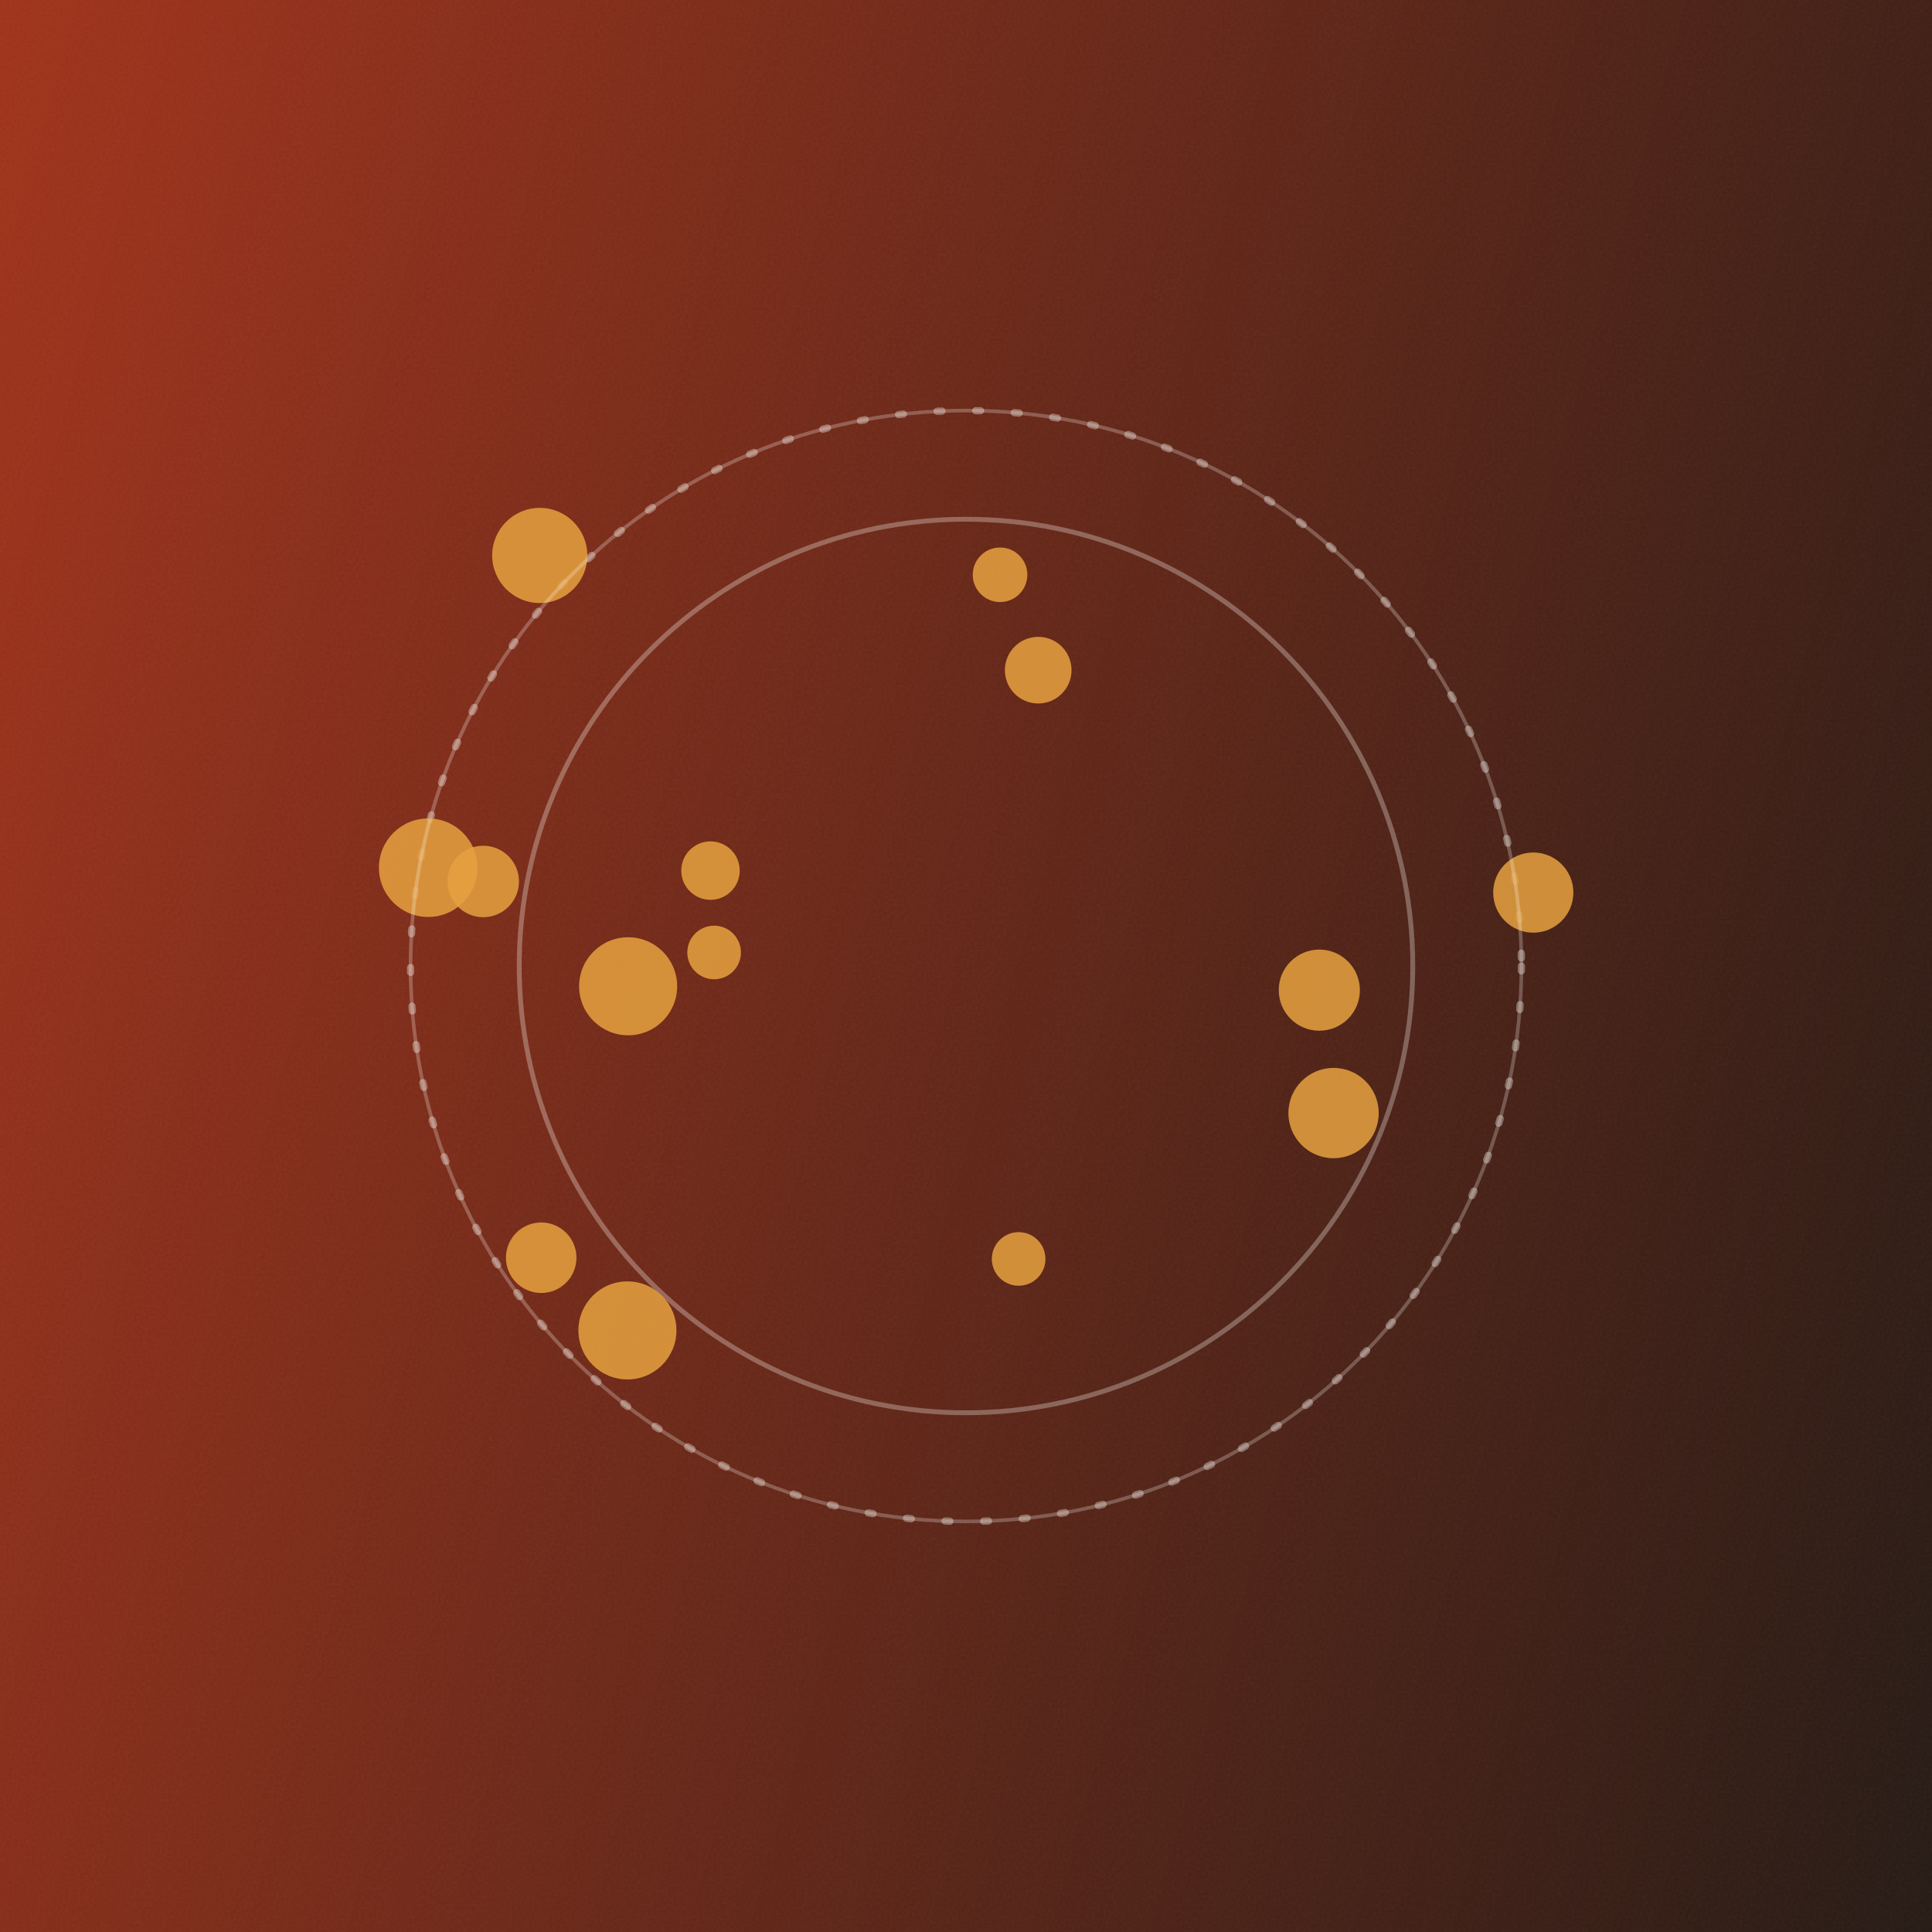
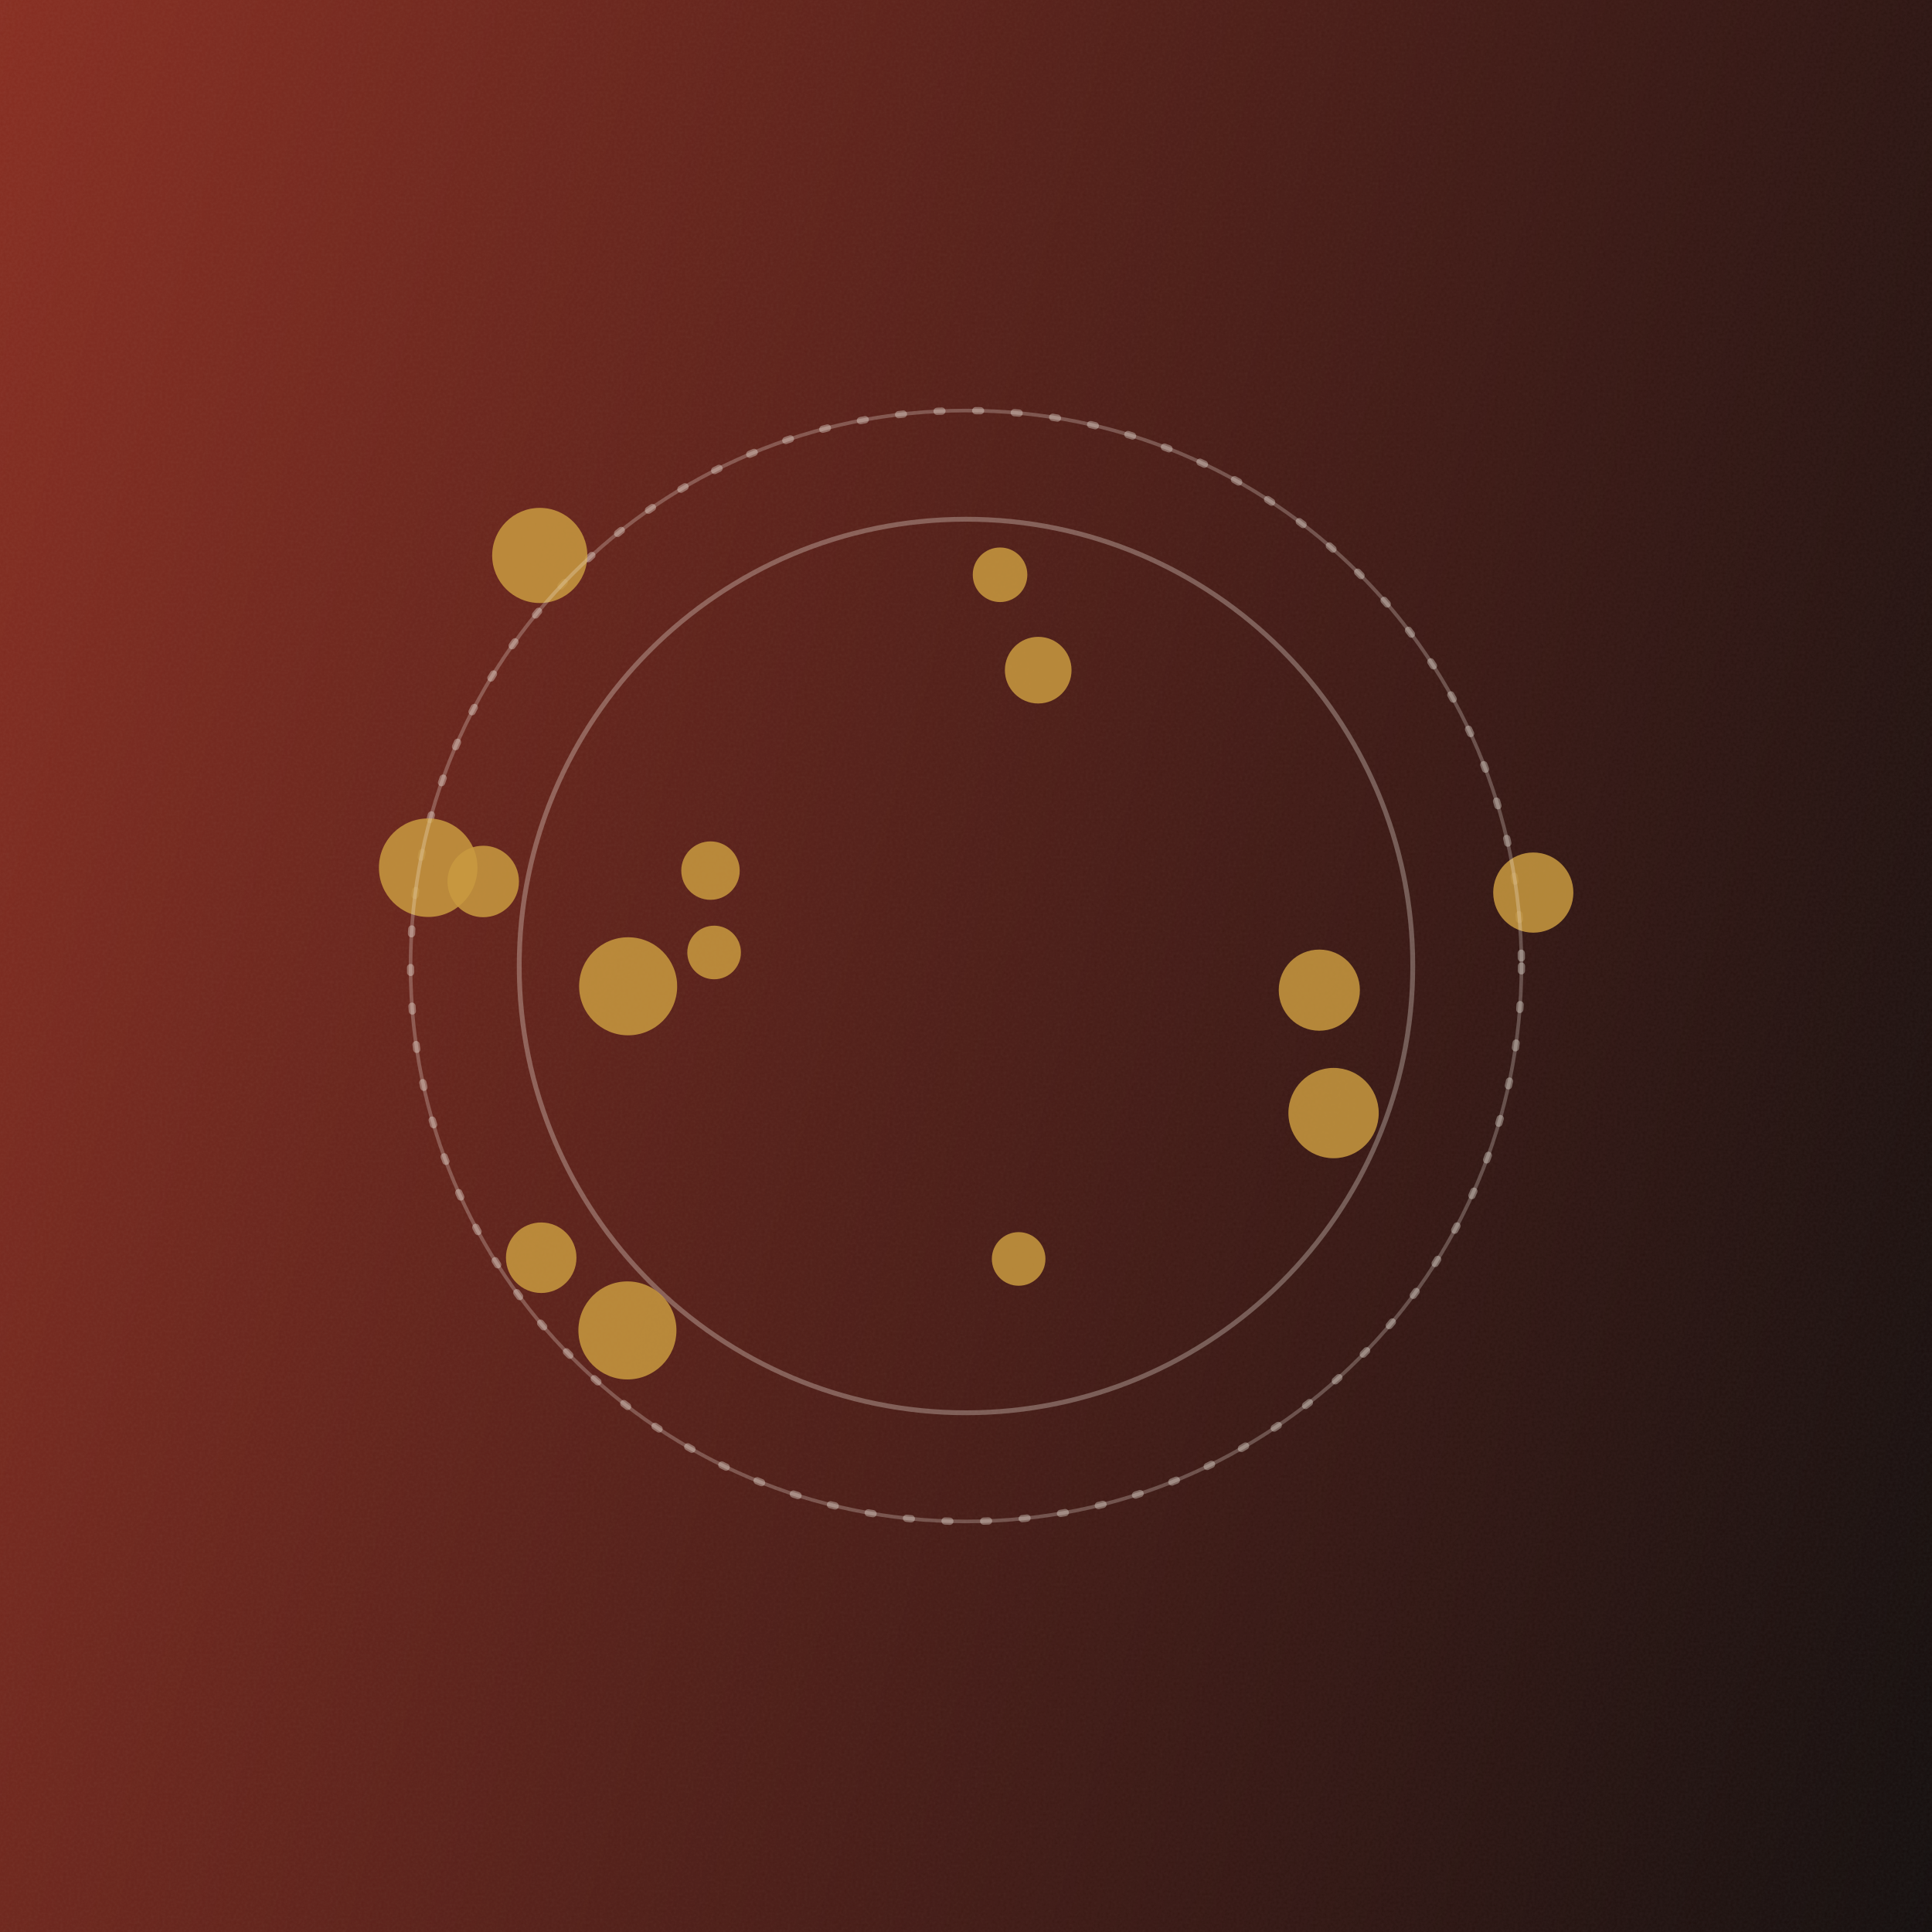
<svg xmlns="http://www.w3.org/2000/svg" viewBox="0 0 800 800" width="800" height="800">
  <defs>
    <linearGradient id="g4" x1="0%" y1="0%" x2="100%" y2="100%" gradientTransform="rotate(150 0.5 0.5)">
-       <stop offset="0%" stop-color="#1c1712" />
-       <stop offset="100%" stop-color="#a8331a" />
+       <stop offset="0%" stop-color="#0b0b0b" />
+       <stop offset="100%" stop-color="#8f2f22" />
    </linearGradient>
    <filter id="grain4">
      <feTurbulence type="fractalNoise" baseFrequency="0.85" numOctaves="2" stitchTiles="stitch" result="n" />
      <feColorMatrix in="n" type="matrix" values="0 0 0 0 1  0 0 0 0 1  0 0 0 0 1  0 0 0 0.045 0" />
    </filter>
  </defs>
  <rect width="800" height="800" fill="url(#g4)" />
  <rect width="800" height="800" filter="url(#grain4)" />
-   <circle cx="400" cy="400" r="230" fill="none" stroke="#fdfbf6" stroke-width="3" opacity="0.35" stroke-dasharray="2 14" stroke-linecap="round" />
-   <circle cx="400" cy="400" r="185" fill="none" stroke="#fdfbf6" stroke-width="2" opacity="0.3" />
-   <circle cx="421.8" cy="521.3" r="11.1" fill="#e6a13f" opacity="0.85" />
-   <circle cx="295.7" cy="394.4" r="11.1" fill="#e6a13f" opacity="0.85" />
-   <circle cx="223.5" cy="230.0" r="19.7" fill="#e6a13f" opacity="0.85" />
-   <circle cx="259.8" cy="550.9" r="20.3" fill="#e6a13f" opacity="0.85" />
-   <circle cx="177.3" cy="359.3" r="20.4" fill="#e6a13f" opacity="0.85" />
-   <circle cx="260.1" cy="408.4" r="20.3" fill="#e6a13f" opacity="0.85" />
-   <circle cx="634.9" cy="369.6" r="16.6" fill="#e6a13f" opacity="0.85" />
-   <circle cx="429.9" cy="277.5" r="13.8" fill="#e6a13f" opacity="0.85" />
-   <circle cx="200.1" cy="365.0" r="14.8" fill="#e6a13f" opacity="0.85" />
-   <circle cx="546.3" cy="410.0" r="16.8" fill="#e6a13f" opacity="0.85" />
-   <circle cx="414.1" cy="238.0" r="11.3" fill="#e6a13f" opacity="0.85" />
-   <circle cx="224.1" cy="520.8" r="14.6" fill="#e6a13f" opacity="0.85" />
-   <circle cx="552.2" cy="460.9" r="18.7" fill="#e6a13f" opacity="0.85" />
-   <circle cx="294.2" cy="360.5" r="12.1" fill="#e6a13f" opacity="0.85" />
-   <circle cx="400" cy="400" r="230" fill="none" stroke="#fdfbf6" stroke-width="1.5" opacity="0.25" />
+   <circle cx="400" cy="400" r="230" fill="none" stroke="#faf5ea" stroke-width="3" opacity="0.35" stroke-dasharray="2 14" stroke-linecap="round" />
+   <circle cx="400" cy="400" r="185" fill="none" stroke="#faf5ea" stroke-width="2" opacity="0.3" />
+   <circle cx="421.8" cy="521.3" r="11.1" fill="#c99a3f" opacity="0.85" />
+   <circle cx="295.7" cy="394.4" r="11.1" fill="#c99a3f" opacity="0.85" />
+   <circle cx="223.5" cy="230.0" r="19.7" fill="#c99a3f" opacity="0.85" />
+   <circle cx="259.8" cy="550.9" r="20.3" fill="#c99a3f" opacity="0.85" />
+   <circle cx="177.3" cy="359.3" r="20.4" fill="#c99a3f" opacity="0.85" />
+   <circle cx="260.1" cy="408.4" r="20.3" fill="#c99a3f" opacity="0.85" />
+   <circle cx="634.9" cy="369.6" r="16.6" fill="#c99a3f" opacity="0.85" />
+   <circle cx="429.9" cy="277.5" r="13.8" fill="#c99a3f" opacity="0.85" />
+   <circle cx="200.1" cy="365.0" r="14.8" fill="#c99a3f" opacity="0.85" />
+   <circle cx="546.3" cy="410.0" r="16.8" fill="#c99a3f" opacity="0.85" />
+   <circle cx="414.1" cy="238.0" r="11.3" fill="#c99a3f" opacity="0.85" />
+   <circle cx="224.1" cy="520.8" r="14.6" fill="#c99a3f" opacity="0.85" />
+   <circle cx="552.2" cy="460.9" r="18.7" fill="#c99a3f" opacity="0.85" />
+   <circle cx="294.2" cy="360.5" r="12.1" fill="#c99a3f" opacity="0.85" />
+   <circle cx="400" cy="400" r="230" fill="none" stroke="#faf5ea" stroke-width="1.5" opacity="0.25" />
</svg>
